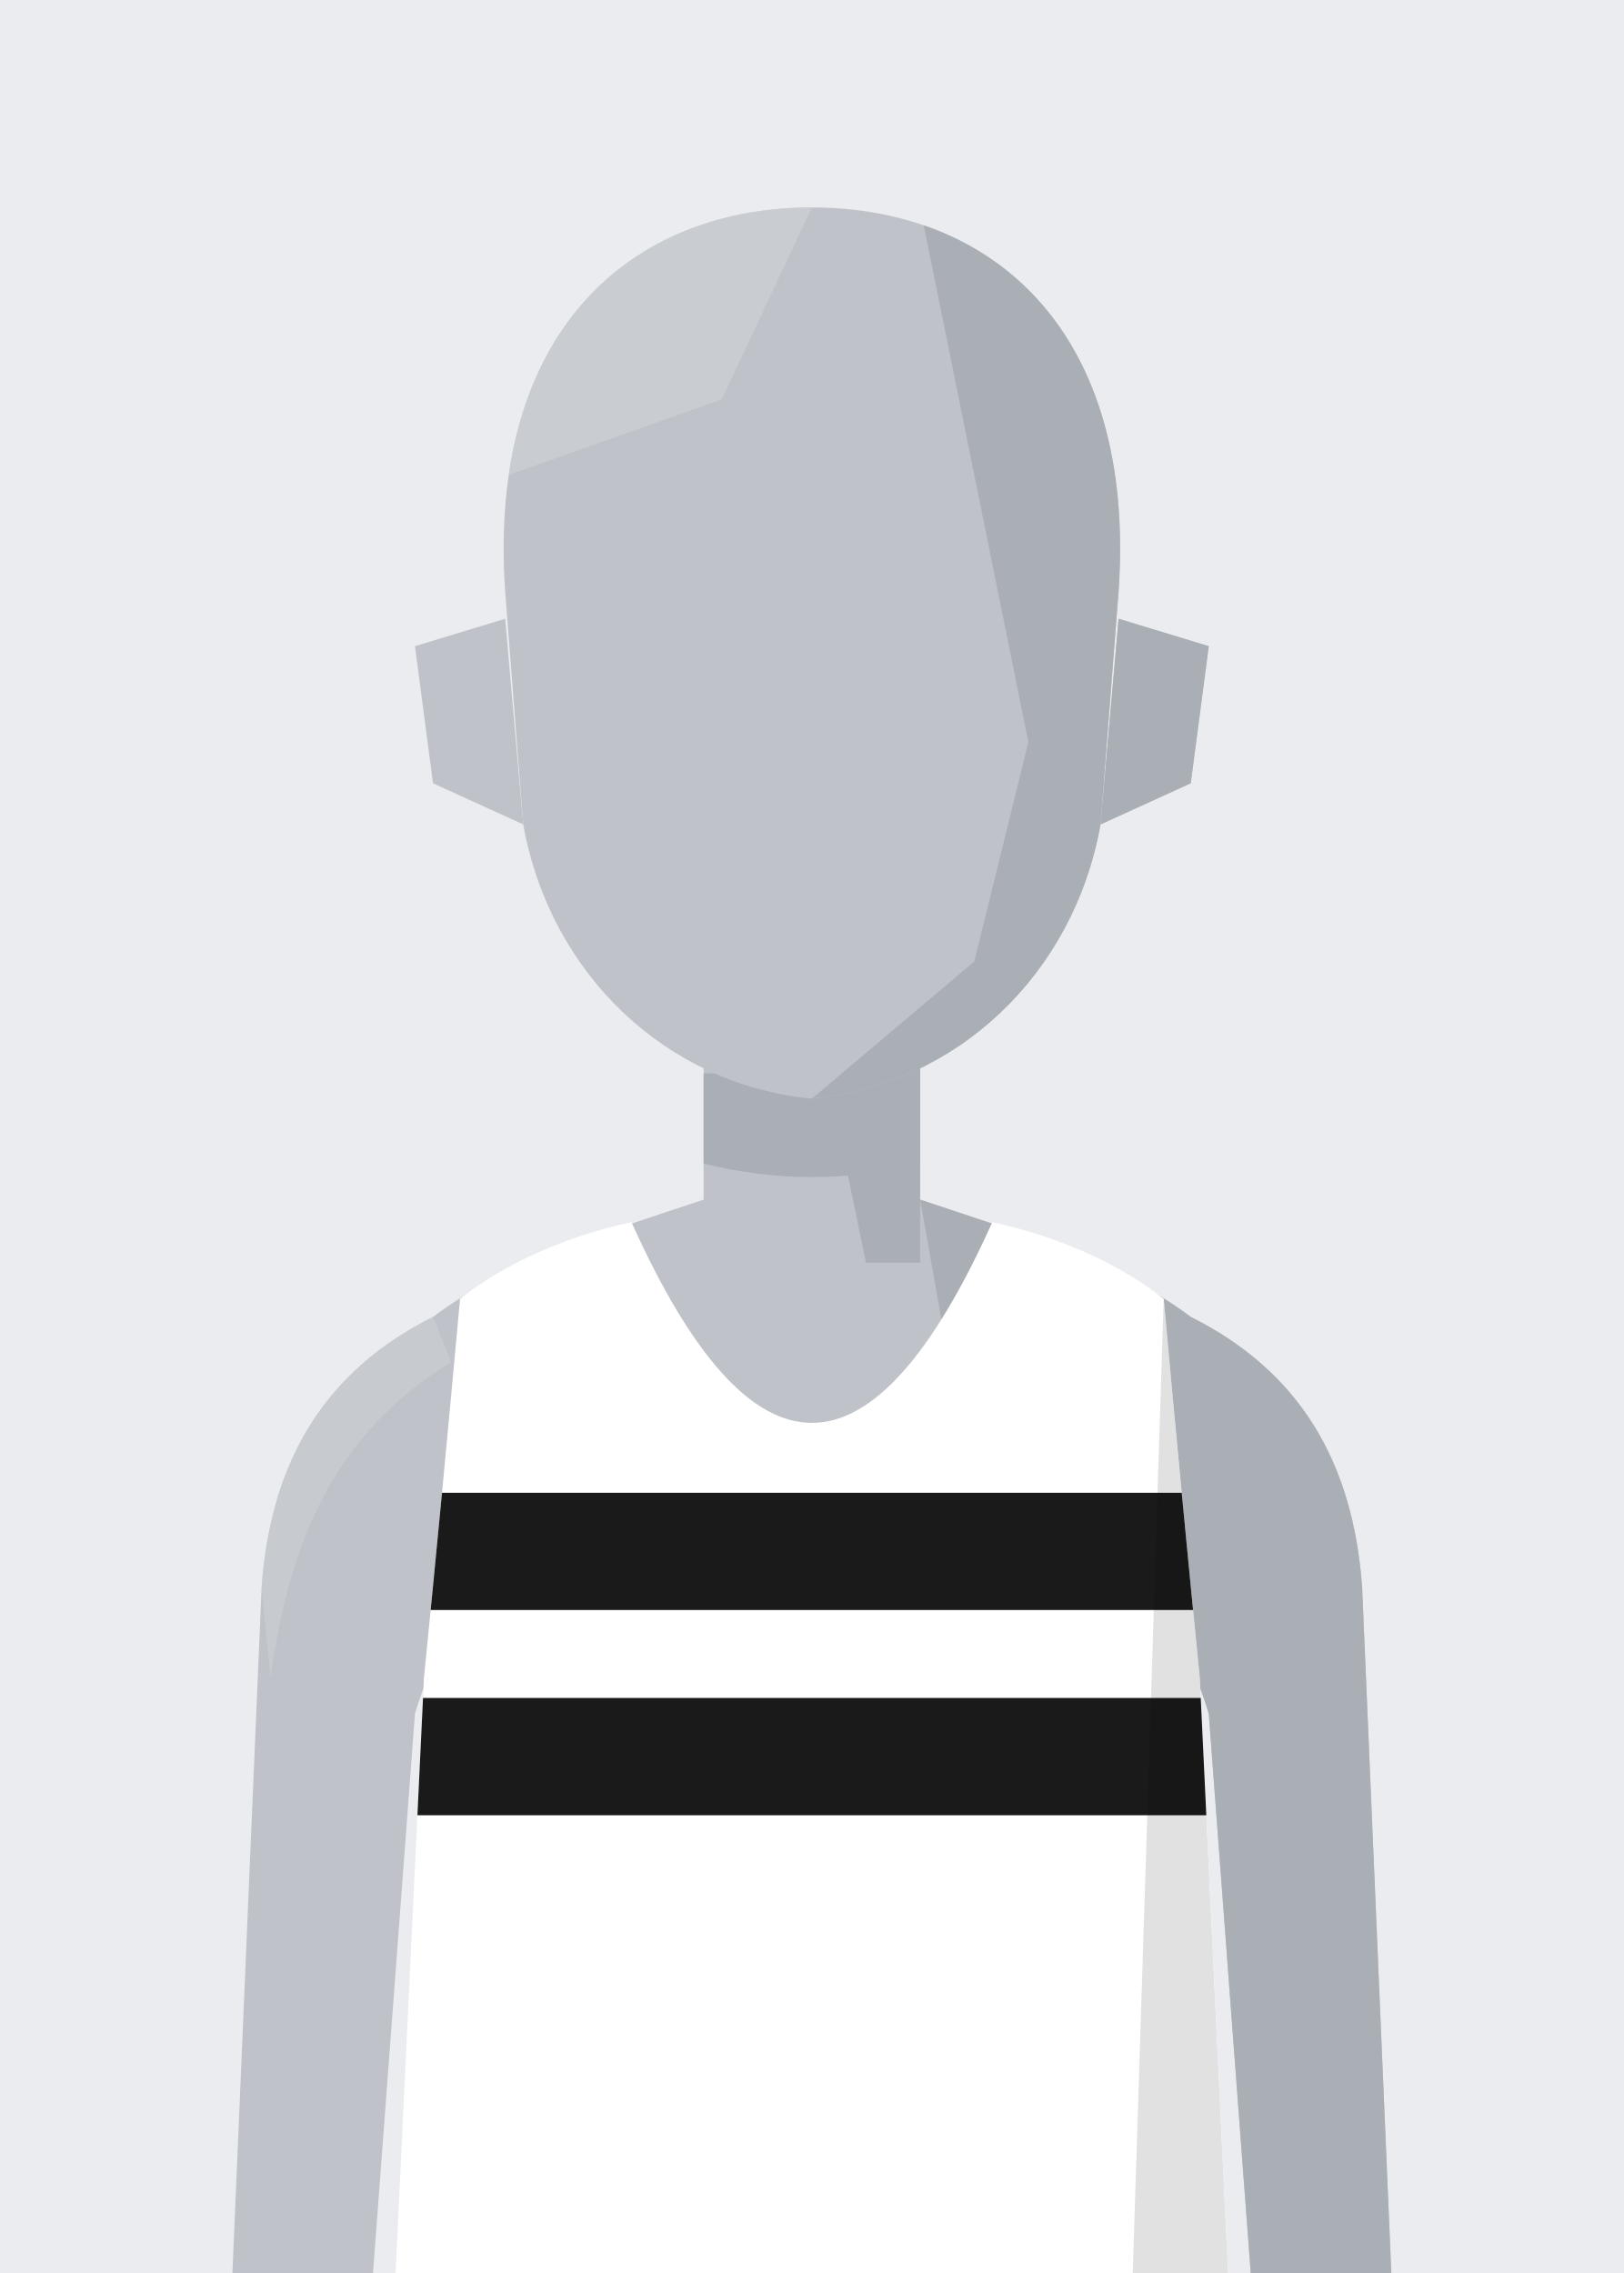
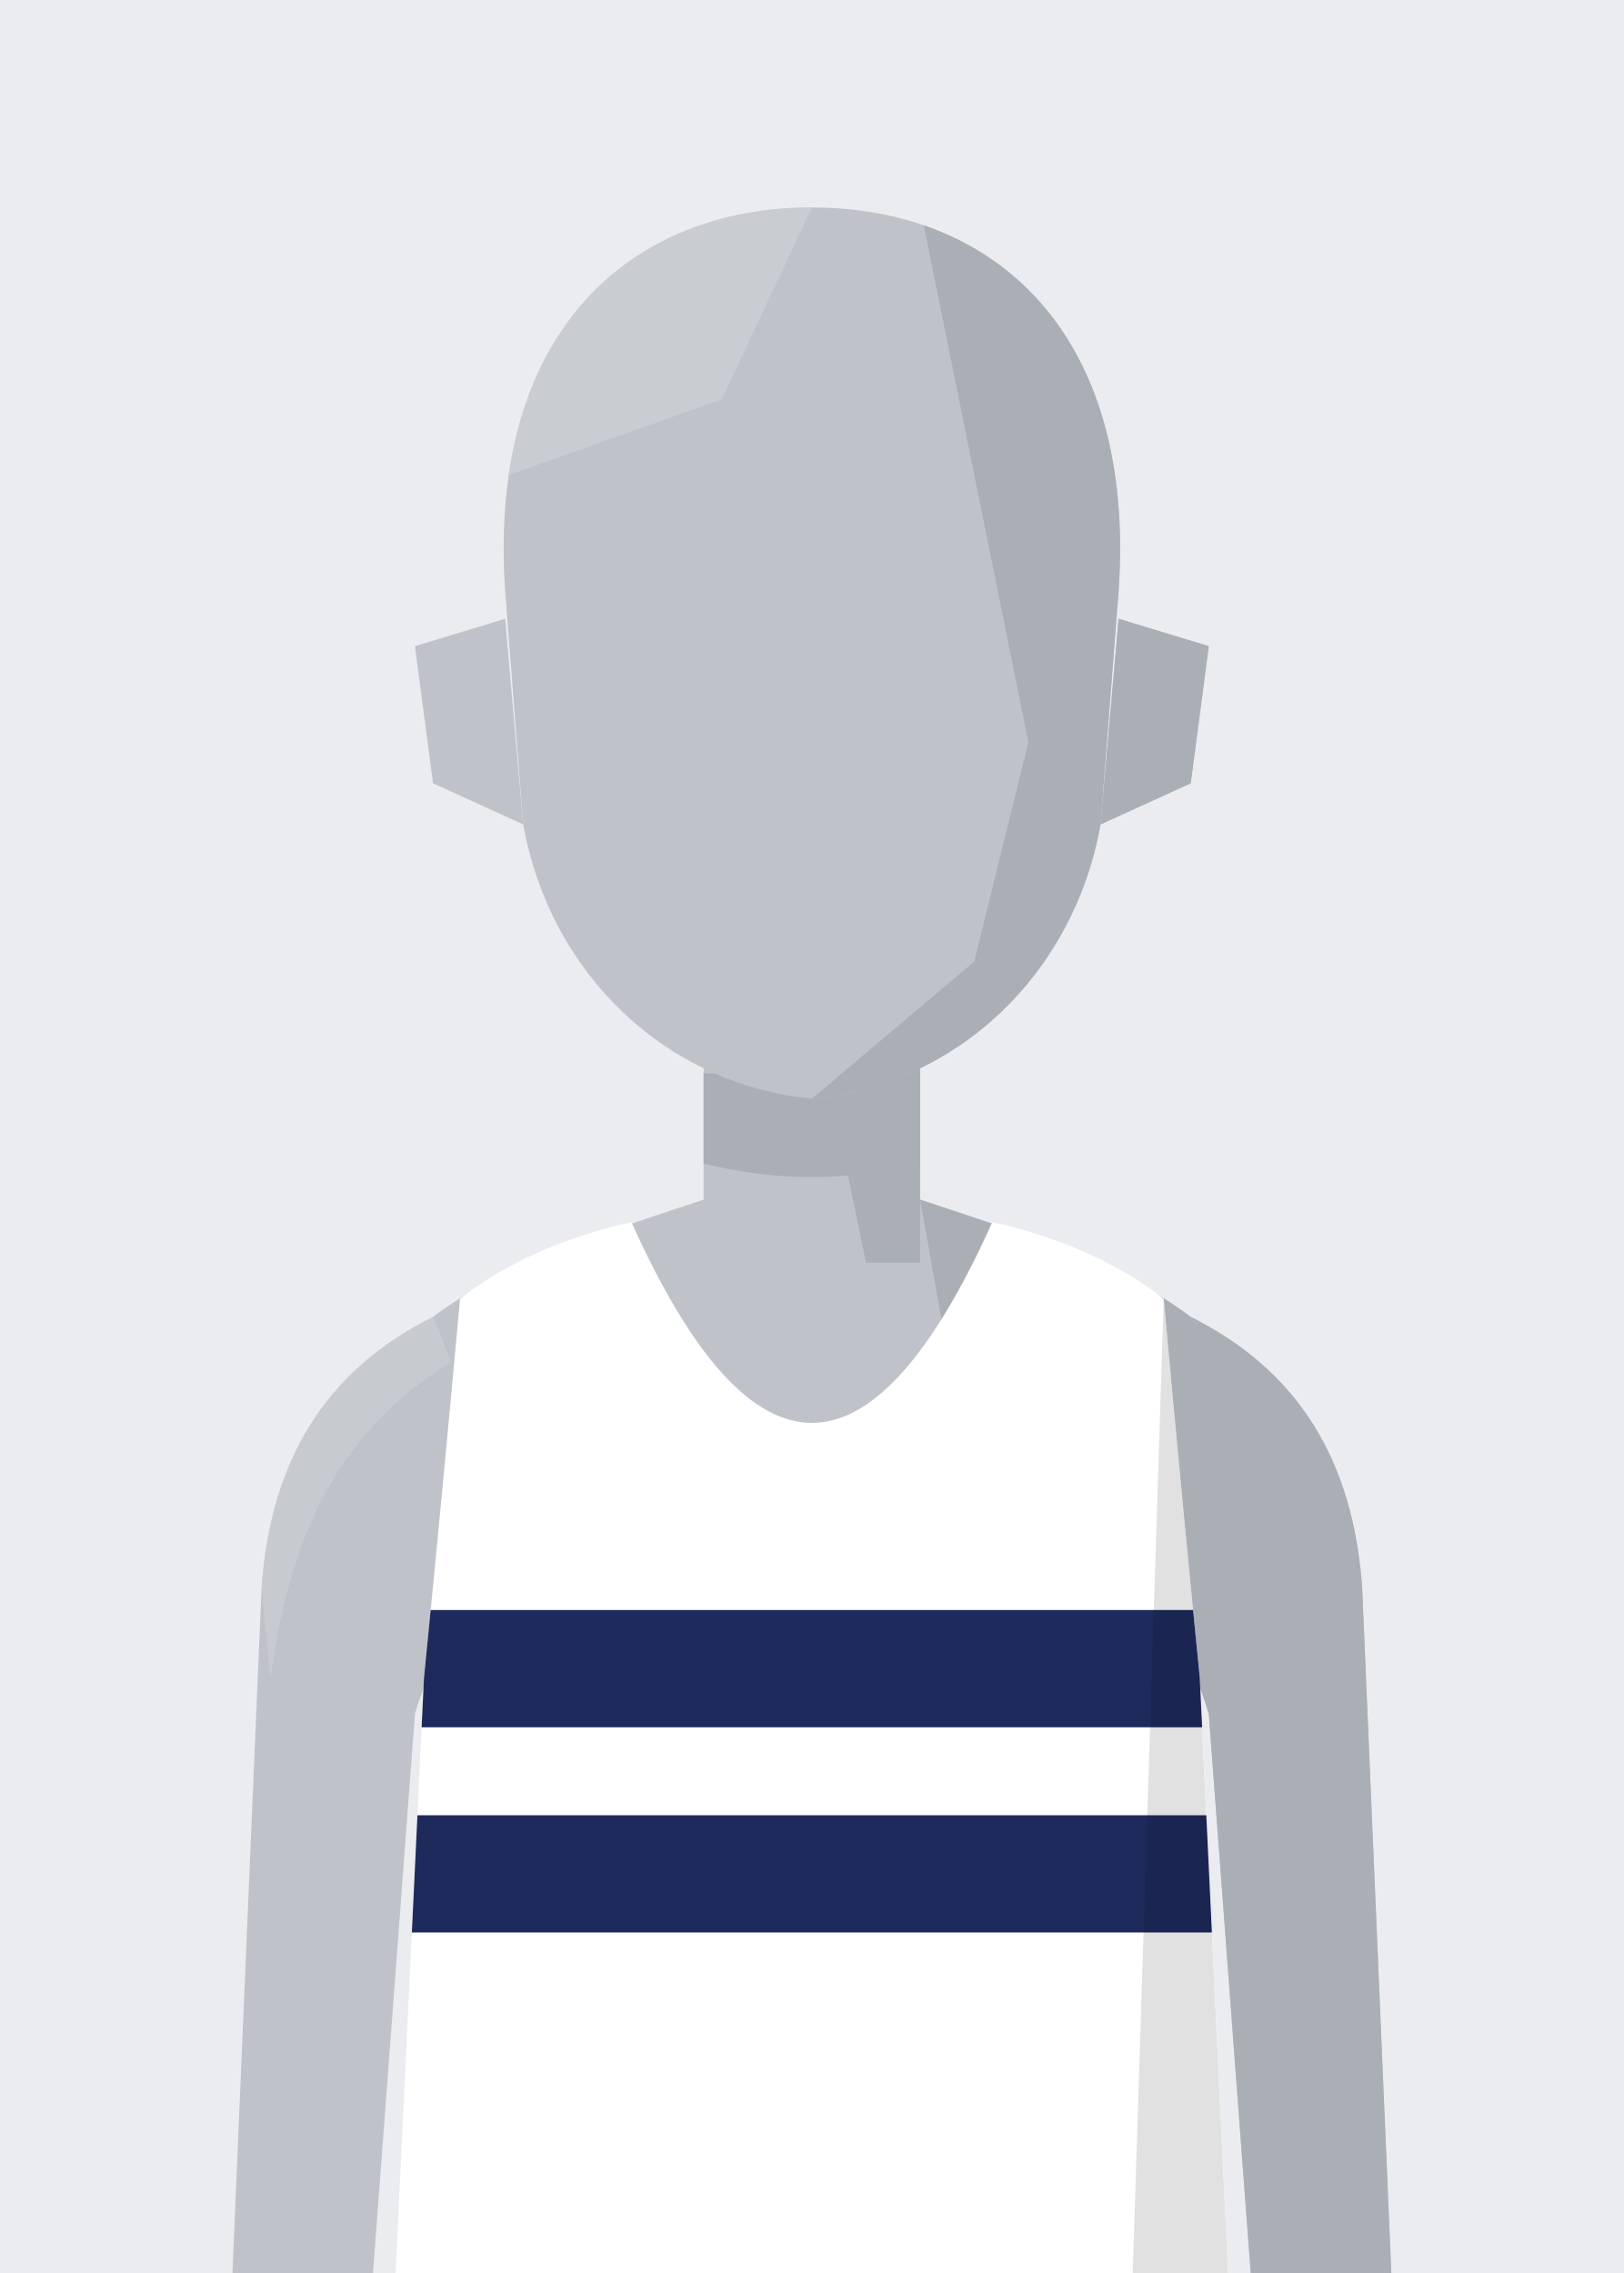
<svg xmlns="http://www.w3.org/2000/svg" viewBox="10 20 180 252">
  <defs>
    <clipPath id="vf">
      <path d="M53,330 L57,246 Q59,226 61,204 C66,200 73,197 80,195.5 Q100,240 120,195.5 C127,197 134,200 139,204 Q141,226 143,246 L147,330 Z" />
    </clipPath>
    <clipPath id="hf">
      <path d="M66,96 C64,58 80,40 100,40 C120,40 136,58 134,96 L132,130 C129,152 116,168 100,170 C84,168 71,152 68,130 Z" />
    </clipPath>
    <clipPath id="rf">
      <rect x="100" y="0" width="100" height="300" />
    </clipPath>
    <clipPath id="ef">
      <path d="M76,112 Q85,105 94,112 Q85,117 76,112 Z" />
      <path d="M106,112 Q115,105 124,112 Q115,117 106,112 Z" />
    </clipPath>
    <clipPath id="cf">
      <rect x="0" y="92" width="200" height="300" />
    </clipPath>
  </defs>
  <rect width="200" height="280" fill="#EAECEF" />
  <g transform="translate(0,-40)">
    <rect x="88" y="171" width="24" height="37" fill="#BFC3C9" />
    <path d="M88,193 C76,197 66,200 58,206 C46,212 40,222 39,236 L35,330 L50,330 L56,250 Q59,240 64,238 L136,238 Q141,240 144,250 L150,330 L165,330 L161,236 C160,222 154,212 142,206 C134,200 124,197 112,193" fill="#BFC3C9" />
    <g fill="#AAAFB6">
      <path d="M112,193 C124,197 134,200 142,206 C154,212 160,222 161,236 L165,330 L150,330 L144,250 Q141,240 136,238 L120,238 Z" />
      <path d="M58,206 C46,212 40,222 39,236 L40,246 C42,231 47,219 60,211 Z" fill="#CDD1D6" opacity=".6" />
      <polygon points="100,171 112,171 112,200 106,200" />
      <path d="M88,179 L112,179 L112,189 Q100,192 88,189 Z" />
    </g>
    <g transform="translate(0,83) scale(1,0.76) translate(0,-40)">
      <g fill="#BFC3C9">
        <path d="M66,100 L56,104 L58,124 L68,130 Z" />
        <path d="M134,100 L144,104 L142,124 L132,130 Z" />
        <path d="M66,96 C64,58 80,40 100,40 C120,40 136,58 134,96 L132,130 C129,152 116,168 100,170 C84,168 71,152 68,130 Z" />
      </g>
      <path d="M134,100 L144,104 L142,124 L132,130 Z" fill="#AAAFB6" />
      <g clip-path="url(#hf)">
        <polygon points="112,40 140,40 140,180 100,180 100,170 118,150 124,118 120,92" fill="#AAAFB6" />
        <polygon points="60,40 100,40 90,68 60,82" fill="#CDD1D6" opacity=".7" />
      </g>
    </g>
    <g clip-path="url(#vf)">
      <path d="M53,330 L57,246 Q59,226 61,204 C66,200 73,197 80,195.5 Q100,240 120,195.5 C127,197 134,200 139,204 Q141,226 143,246 L147,330 Z" fill="#ffffff" />
      <g transform="matrix(6.2857 0 0 6.5 37.14 193)">
-         <rect x="0" y="5" width="20" height="2" fill="#1a1a1a" />
-         <rect x="0" y="8.5" width="20" height="2" fill="#1a1a1a" />
+         <rect x="0" y="7" width="20" height="2" fill="#1f2a5c" />
+         <rect x="0" y="10.5" width="20" height="2" fill="#1f2a5c" />
      </g>
      <path d="M139,204 Q141,226 143,246 L147,330 L135,330 Z" fill="#000" opacity="0.12" />
    </g>
  </g>
</svg>
